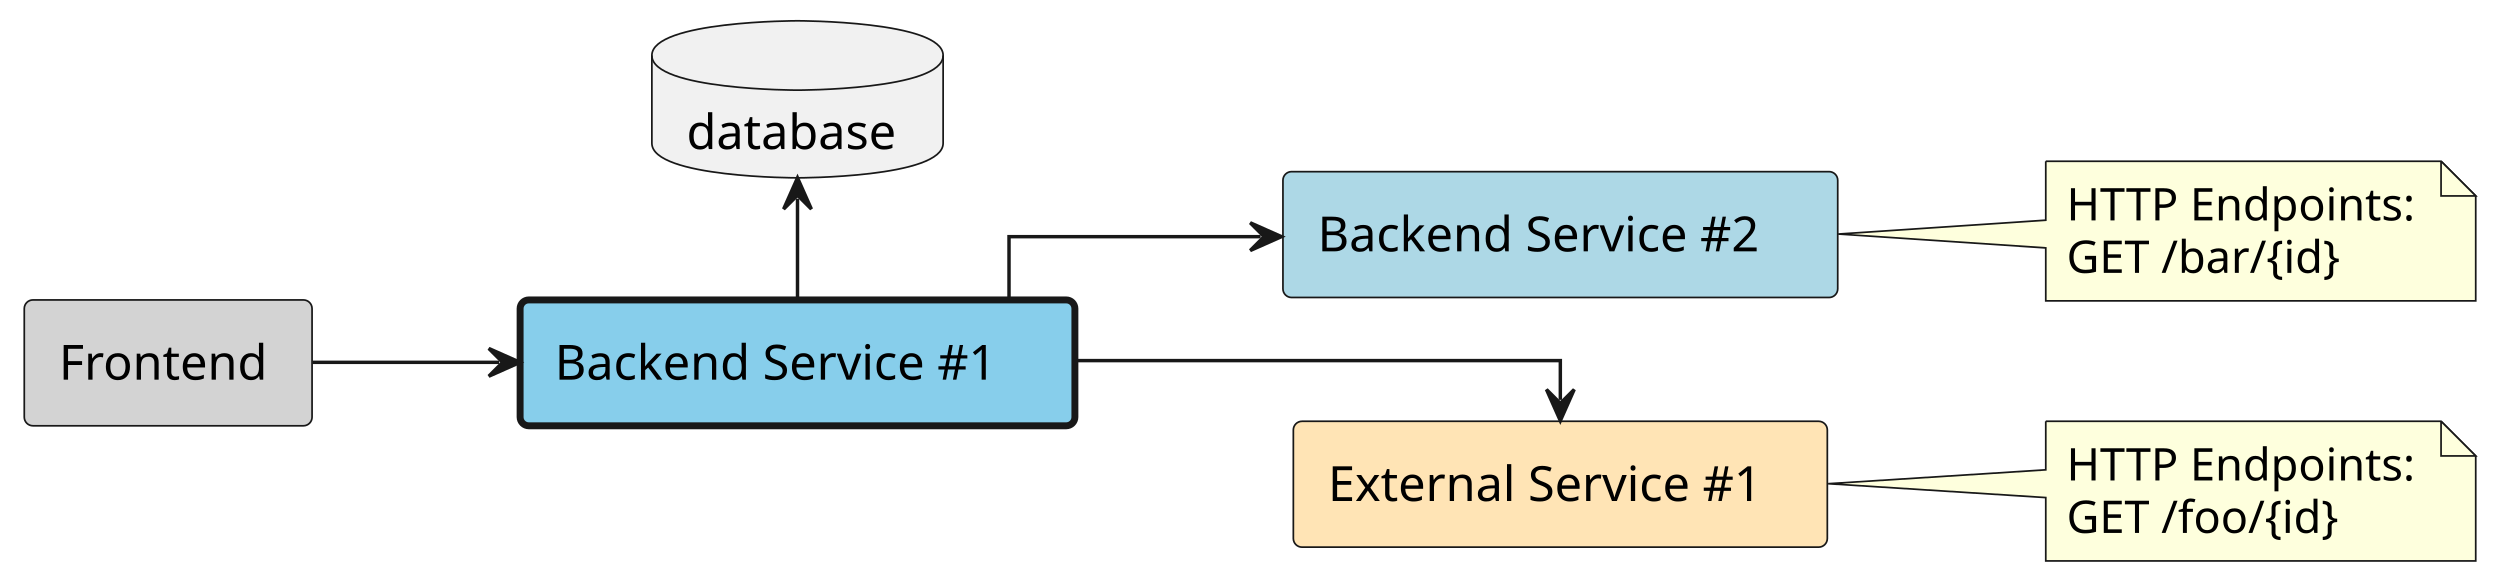
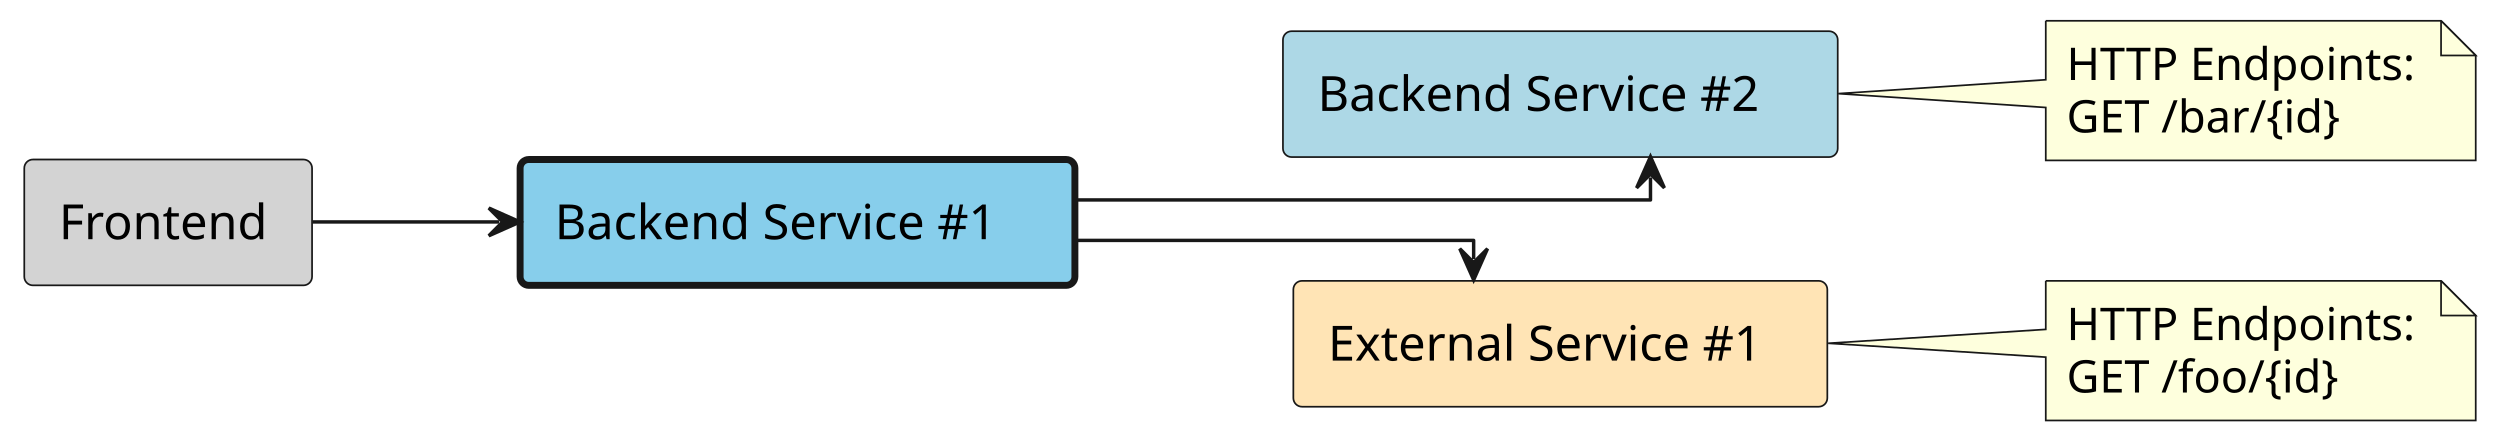
- <svg xmlns="http://www.w3.org/2000/svg" contentStyleType="text/css" height="168px" preserveAspectRatio="none" style="width:721px;height:168px;background:#FFFFFF;" version="1.1" viewBox="0 0 721 168" width="721px" zoomAndPan="magnify">
+ <svg xmlns="http://www.w3.org/2000/svg" contentStyleType="text/css" height="128px" preserveAspectRatio="none" style="width:721px;height:128px;background:#FFFFFF;" version="1.1" viewBox="0 0 721 128" width="721px" zoomAndPan="magnify">
  <defs />
  <g>
    <g id="elem_platform__application__frontend">
-       <rect fill="#D3D3D3" height="36.297" rx="2.5" ry="2.5" style="stroke:#181818;stroke-width:0.5;" width="83" x="7" y="86.5" />
-       <text fill="#000000" font-family="sans-serif" font-size="14" lengthAdjust="spacing" textLength="63" x="17" y="109.495">Frontend</text>
+       <rect fill="#D3D3D3" height="36.297" rx="2.5" ry="2.5" style="stroke:#181818;stroke-width:0.5;" width="83" x="7" y="46" />
+       <text fill="#000000" font-family="sans-serif" font-size="14" lengthAdjust="spacing" textLength="63" x="17" y="68.995">Frontend</text>
    </g>
    <g id="elem_platform__application__backend_service_1">
-       <rect fill="#87CEEB" height="36.297" rx="2.5" ry="2.5" style="stroke:#181818;stroke-width:2.0;" width="160" x="150" y="86.5" />
-       <text fill="#000000" font-family="sans-serif" font-size="14" lengthAdjust="spacing" textLength="140" x="160" y="109.495">Backend Service #1</text>
-     </g>
-     <g id="elem_platform__application__backend_service_1_database">
-       <path d="M188,16 C188,6 230,6 230,6 C230,6 272,6 272,16 L272,41.297 C272,51.297 230,51.297 230,51.297 C230,51.297 188,51.297 188,41.297 L188,16 " fill="#F1F1F1" style="stroke:#181818;stroke-width:0.5;" />
-       <path d="M188,16 C188,26 230,26 230,26 C230,26 272,26 272,16 " fill="none" style="stroke:#181818;stroke-width:0.5;" />
-       <text fill="#000000" font-family="sans-serif" font-size="14" lengthAdjust="spacing" textLength="64" x="198" y="42.995">database</text>
+       <rect fill="#87CEEB" height="36.297" rx="2.5" ry="2.5" style="stroke:#181818;stroke-width:2.0;" width="160" x="150" y="46" />
+       <text fill="#000000" font-family="sans-serif" font-size="14" lengthAdjust="spacing" textLength="140" x="160" y="68.995">Backend Service #1</text>
    </g>
    <g id="elem_platform__application__backend_service_2">
-       <rect fill="#ADD8E6" height="36.297" rx="2.5" ry="2.5" style="stroke:#181818;stroke-width:0.5;" width="160" x="370" y="49.5" />
-       <text fill="#000000" font-family="sans-serif" font-size="14" lengthAdjust="spacing" textLength="140" x="380" y="72.495">Backend Service #2</text>
+       <rect fill="#ADD8E6" height="36.297" rx="2.5" ry="2.5" style="stroke:#181818;stroke-width:0.5;" width="160" x="370" y="9" />
+       <text fill="#000000" font-family="sans-serif" font-size="14" lengthAdjust="spacing" textLength="140" x="380" y="31.995">Backend Service #2</text>
    </g>
-     <g id="elem_GMN6">
-       <path d="M590,46.5 L590,63.5 L530.13,67.5 L590,71.5 L590,86.766 A0,0 0 0 0 590,86.766 L714,86.766 A0,0 0 0 0 714,86.766 L714,56.5 L704,46.5 L590,46.5 A0,0 0 0 0 590,46.5 " fill="#FEFFDD" style="stroke:#181818;stroke-width:0.5;" />
-       <path d="M704,46.5 L704,56.5 L714,56.5 L704,46.5 " fill="#FEFFDD" style="stroke:#181818;stroke-width:0.5;" />
-       <text fill="#000000" font-family="sans-serif" font-size="13" lengthAdjust="spacing" textLength="103" x="596" y="63.567">HTTP Endpoints:</text>
-       <text fill="#000000" font-family="sans-serif" font-size="13" lengthAdjust="spacing" textLength="85" x="596" y="78.7">GET /bar/{id}</text>
+     <g id="elem_GMN5">
+       <path d="M590,6 L590,23 L530.13,27 L590,31 L590,46.266 A0,0 0 0 0 590,46.266 L714,46.266 A0,0 0 0 0 714,46.266 L714,16 L704,6 L590,6 A0,0 0 0 0 590,6 " fill="#FEFFDD" style="stroke:#181818;stroke-width:0.5;" />
+       <path d="M704,6 L704,16 L714,16 L704,6 " fill="#FEFFDD" style="stroke:#181818;stroke-width:0.5;" />
+       <text fill="#000000" font-family="sans-serif" font-size="13" lengthAdjust="spacing" textLength="103" x="596" y="23.067">HTTP Endpoints:</text>
+       <text fill="#000000" font-family="sans-serif" font-size="13" lengthAdjust="spacing" textLength="85" x="596" y="38.2">GET /bar/{id}</text>
    </g>
    <g id="elem_platform__external_service_1">
-       <rect fill="#FFE4B5" height="36.297" rx="2.5" ry="2.5" style="stroke:#181818;stroke-width:0.5;" width="154" x="373" y="121.5" />
-       <text fill="#000000" font-family="sans-serif" font-size="14" lengthAdjust="spacing" textLength="134" x="383" y="144.495">External Service #1</text>
+       <rect fill="#FFE4B5" height="36.297" rx="2.5" ry="2.5" style="stroke:#181818;stroke-width:0.5;" width="154" x="373" y="81" />
+       <text fill="#000000" font-family="sans-serif" font-size="14" lengthAdjust="spacing" textLength="134" x="383" y="103.995">External Service #1</text>
    </g>
-     <g id="elem_GMN10">
-       <path d="M590,121.5 L590,135.5 L527.23,139.5 L590,143.5 L590,161.766 A0,0 0 0 0 590,161.766 L714,161.766 A0,0 0 0 0 714,161.766 L714,131.5 L704,121.5 L590,121.5 A0,0 0 0 0 590,121.5 " fill="#FEFFDD" style="stroke:#181818;stroke-width:0.5;" />
-       <path d="M704,121.5 L704,131.5 L714,131.5 L704,121.5 " fill="#FEFFDD" style="stroke:#181818;stroke-width:0.5;" />
-       <text fill="#000000" font-family="sans-serif" font-size="13" lengthAdjust="spacing" textLength="103" x="596" y="138.567">HTTP Endpoints:</text>
-       <text fill="#000000" font-family="sans-serif" font-size="13" lengthAdjust="spacing" textLength="84" x="596" y="153.7">GET /foo/{id}</text>
+     <g id="elem_GMN9">
+       <path d="M590,81 L590,95 L527.23,99 L590,103 L590,121.266 A0,0 0 0 0 590,121.266 L714,121.266 A0,0 0 0 0 714,121.266 L714,91 L704,81 L590,81 A0,0 0 0 0 590,81 " fill="#FEFFDD" style="stroke:#181818;stroke-width:0.5;" />
+       <path d="M704,81 L704,91 L714,91 L704,81 " fill="#FEFFDD" style="stroke:#181818;stroke-width:0.5;" />
+       <text fill="#000000" font-family="sans-serif" font-size="13" lengthAdjust="spacing" textLength="103" x="596" y="98.067">HTTP Endpoints:</text>
+       <text fill="#000000" font-family="sans-serif" font-size="13" lengthAdjust="spacing" textLength="84" x="596" y="113.2">GET /foo/{id}</text>
    </g>
    <g id="link_platform__application__frontend_platform__application__backend_service_1">
-       <path d="M90.14,104.5 C107.93,104.5 123.33,104.5 143.97,104.5 " fill="none" id="platform__application__frontend-to-platform__application__backend_service_1" style="stroke:#181818;stroke-width:1.0;" />
-       <polygon fill="#181818" points="149.97,104.5,140.97,100.5,144.97,104.5,140.97,108.5,149.97,104.5" style="stroke:#181818;stroke-width:1.0;" />
+       <path d="M90.14,64 C107.93,64 123.33,64 143.97,64 " fill="none" id="platform__application__frontend-to-platform__application__backend_service_1" style="stroke:#181818;stroke-width:1.0;" />
+       <polygon fill="#181818" points="149.97,64,140.97,60,144.97,64,140.97,68,149.97,64" style="stroke:#181818;stroke-width:1.0;" />
    </g>
    <g id="link_platform__application__backend_service_1_platform__external_service_1">
-       <path d="M310.05,104 C372.95,104 450,104 450,104 C450,104 450,106.6 450,115.33 " fill="none" id="platform__application__backend_service_1-to-platform__external_service_1" style="stroke:#181818;stroke-width:1.0;" />
-       <polygon fill="#181818" points="450,121.33,454,112.33,450,116.33,446,112.33,450,121.33" style="stroke:#181818;stroke-width:1.0;" />
-     </g>
-     <g id="link_platform__application__backend_service_1_database_platform__application__backend_service_1">
-       <path d="M230,57.3 C230,68.5 230,75.8 230,86.3 " fill="none" id="platform__application__backend_service_1_database-backto-platform__application__backend_service_1" style="stroke:#181818;stroke-width:1.0;" />
-       <polygon fill="#181818" points="230,51.3,226,60.3,230,56.3,234,60.3,230,51.3" style="stroke:#181818;stroke-width:1.0;" />
+       <path d="M310.16,69.33 C363.94,69.33 425,69.33 425,69.33 C425,69.33 425,68.61 425,74.72 " fill="none" id="platform__application__backend_service_1-to-platform__external_service_1" style="stroke:#181818;stroke-width:1.0;" />
+       <polygon fill="#181818" points="425,80.72,429,71.72,425,75.72,421,71.72,425,80.72" style="stroke:#181818;stroke-width:1.0;" />
    </g>
    <g id="link_platform__application__backend_service_1_platform__application__backend_service_2">
-       <path d="M291,86.38 C291,77.31 291,68.25 291,68.25 C291,68.25 324.13,68.25 363.57,68.25 " fill="none" id="platform__application__backend_service_1-to-platform__application__backend_service_2" style="stroke:#181818;stroke-width:1.0;" />
-       <polygon fill="#181818" points="369.57,68.25,360.57,64.25,364.57,68.25,360.57,72.25,369.57,68.25" style="stroke:#181818;stroke-width:1.0;" />
+       <path d="M310.21,57.67 C382,57.67 476,57.67 476,57.67 C476,57.67 476,57.8 476,51.19 " fill="none" id="platform__application__backend_service_1-to-platform__application__backend_service_2" style="stroke:#181818;stroke-width:1.0;" />
+       <polygon fill="#181818" points="476,45.19,472,54.19,476,50.19,480,54.19,476,45.19" style="stroke:#181818;stroke-width:1.0;" />
    </g>
  </g>
</svg>
